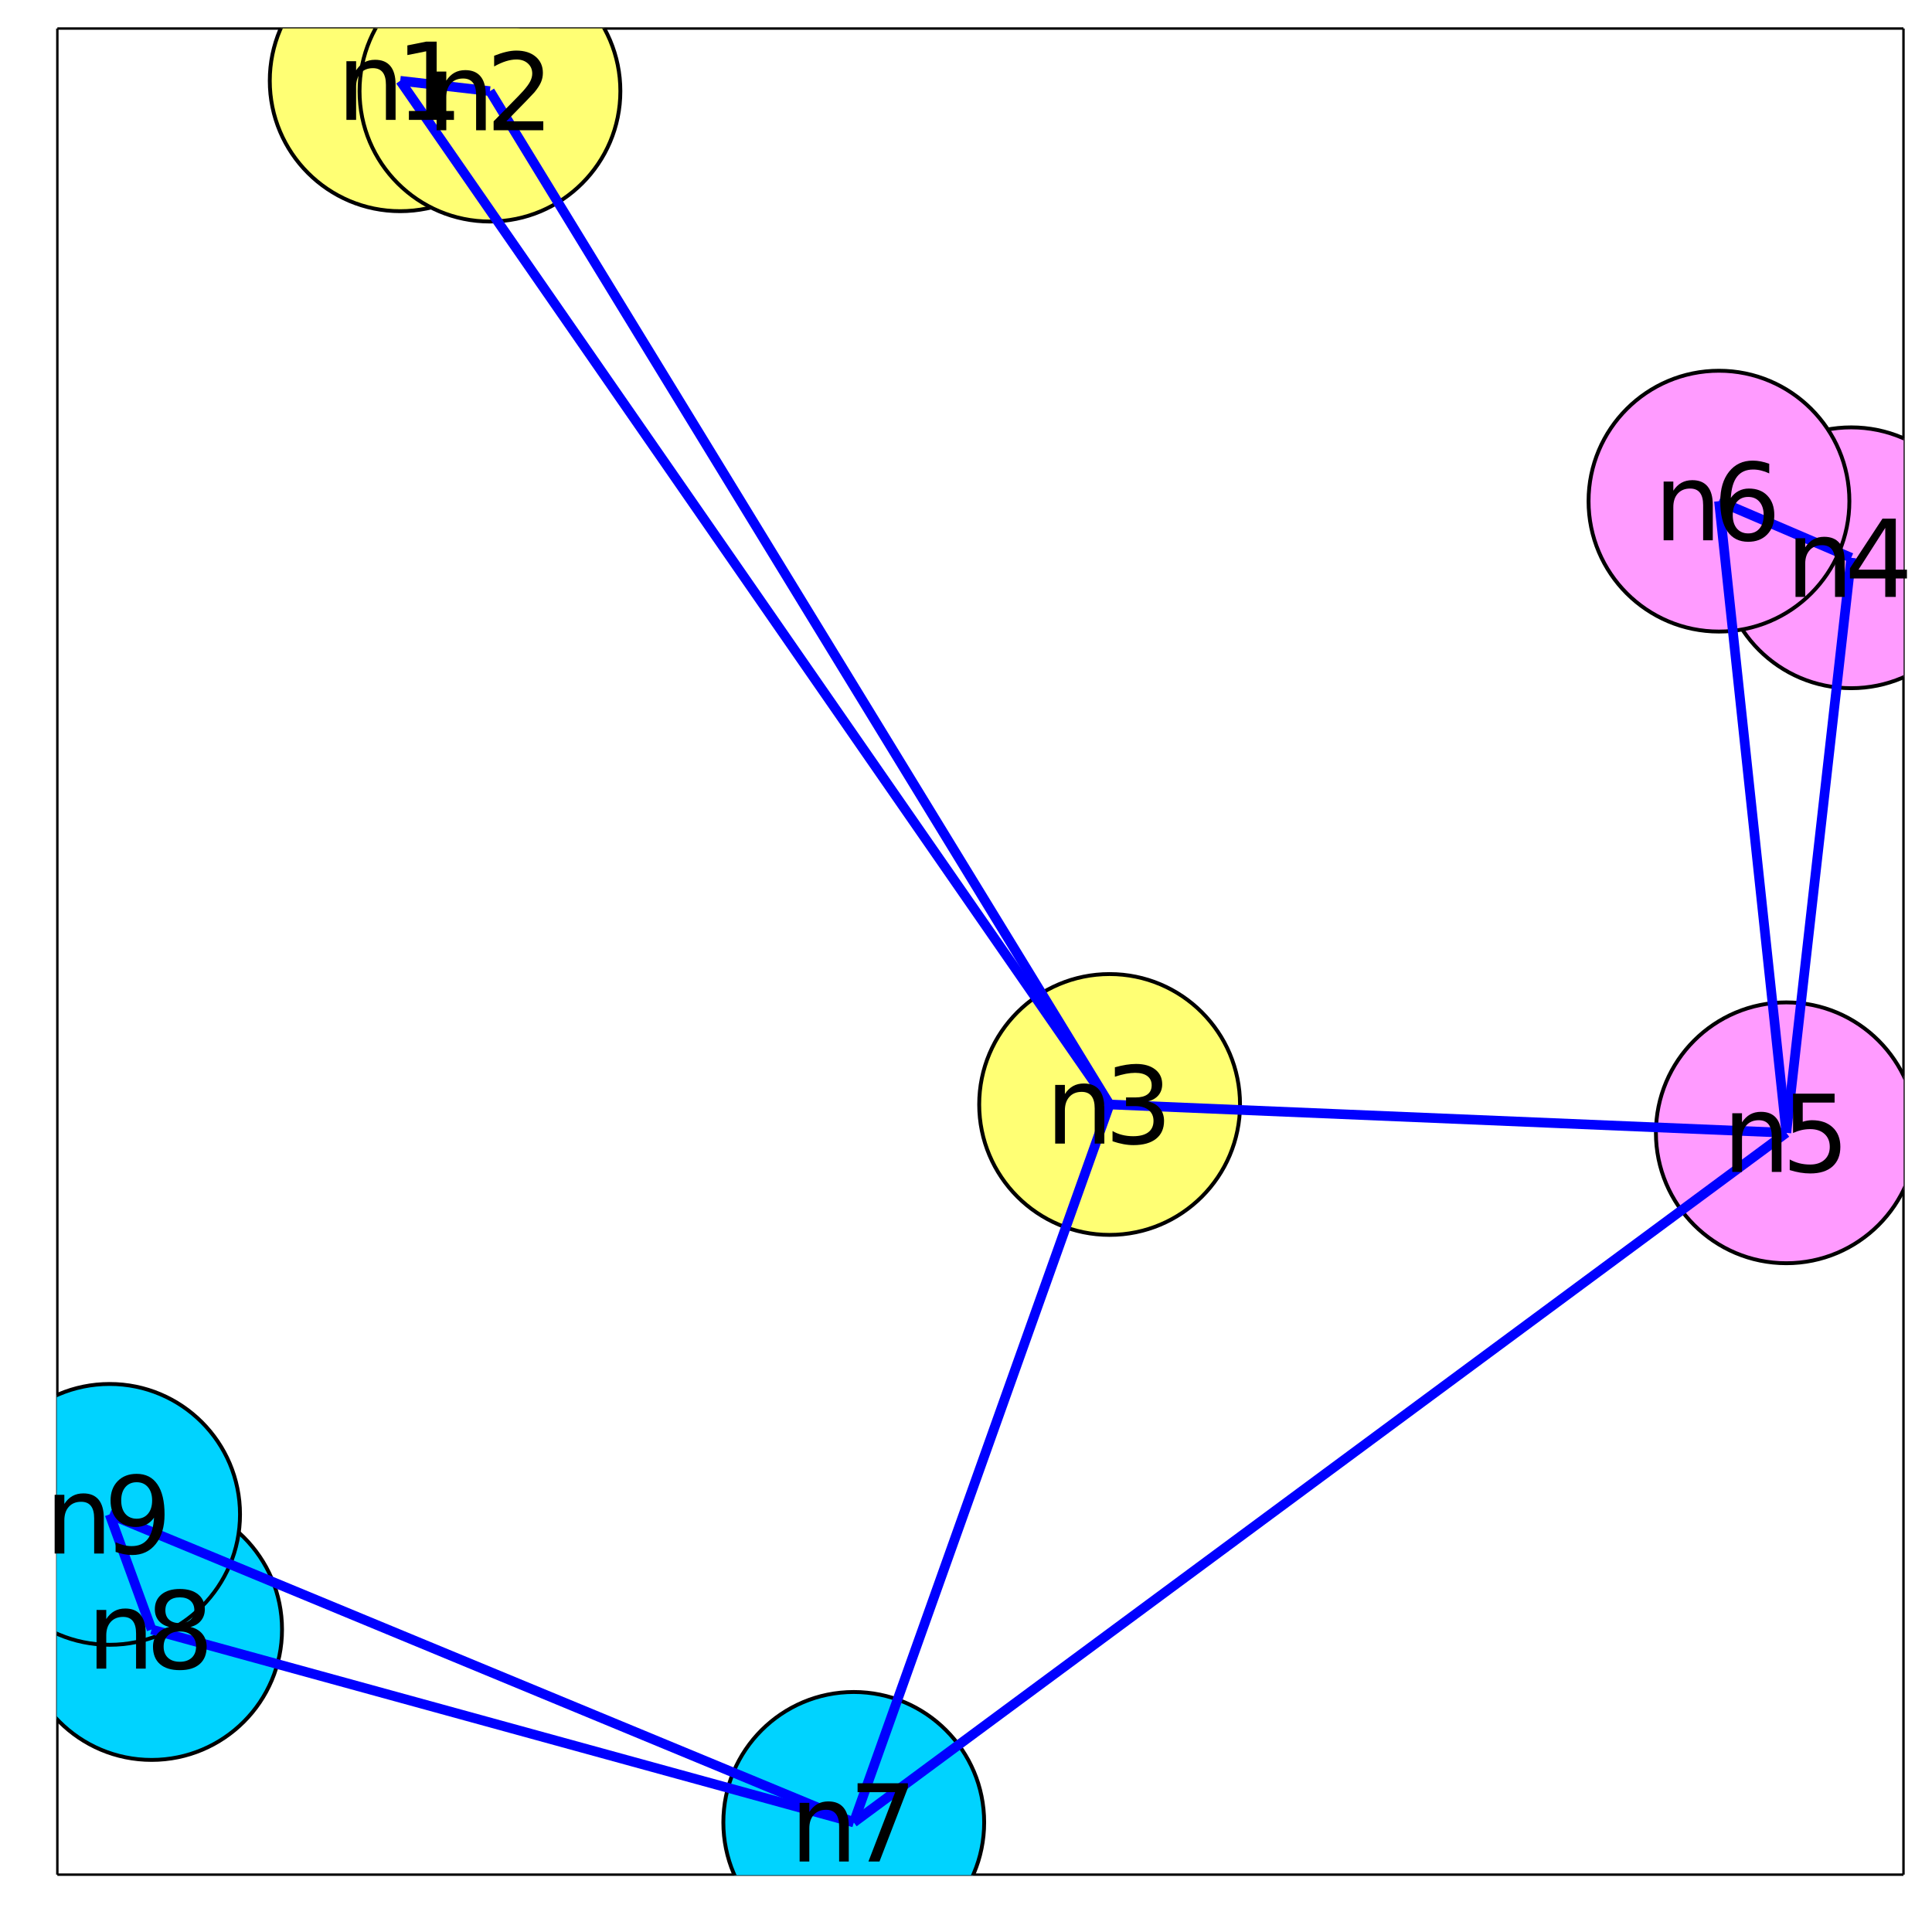
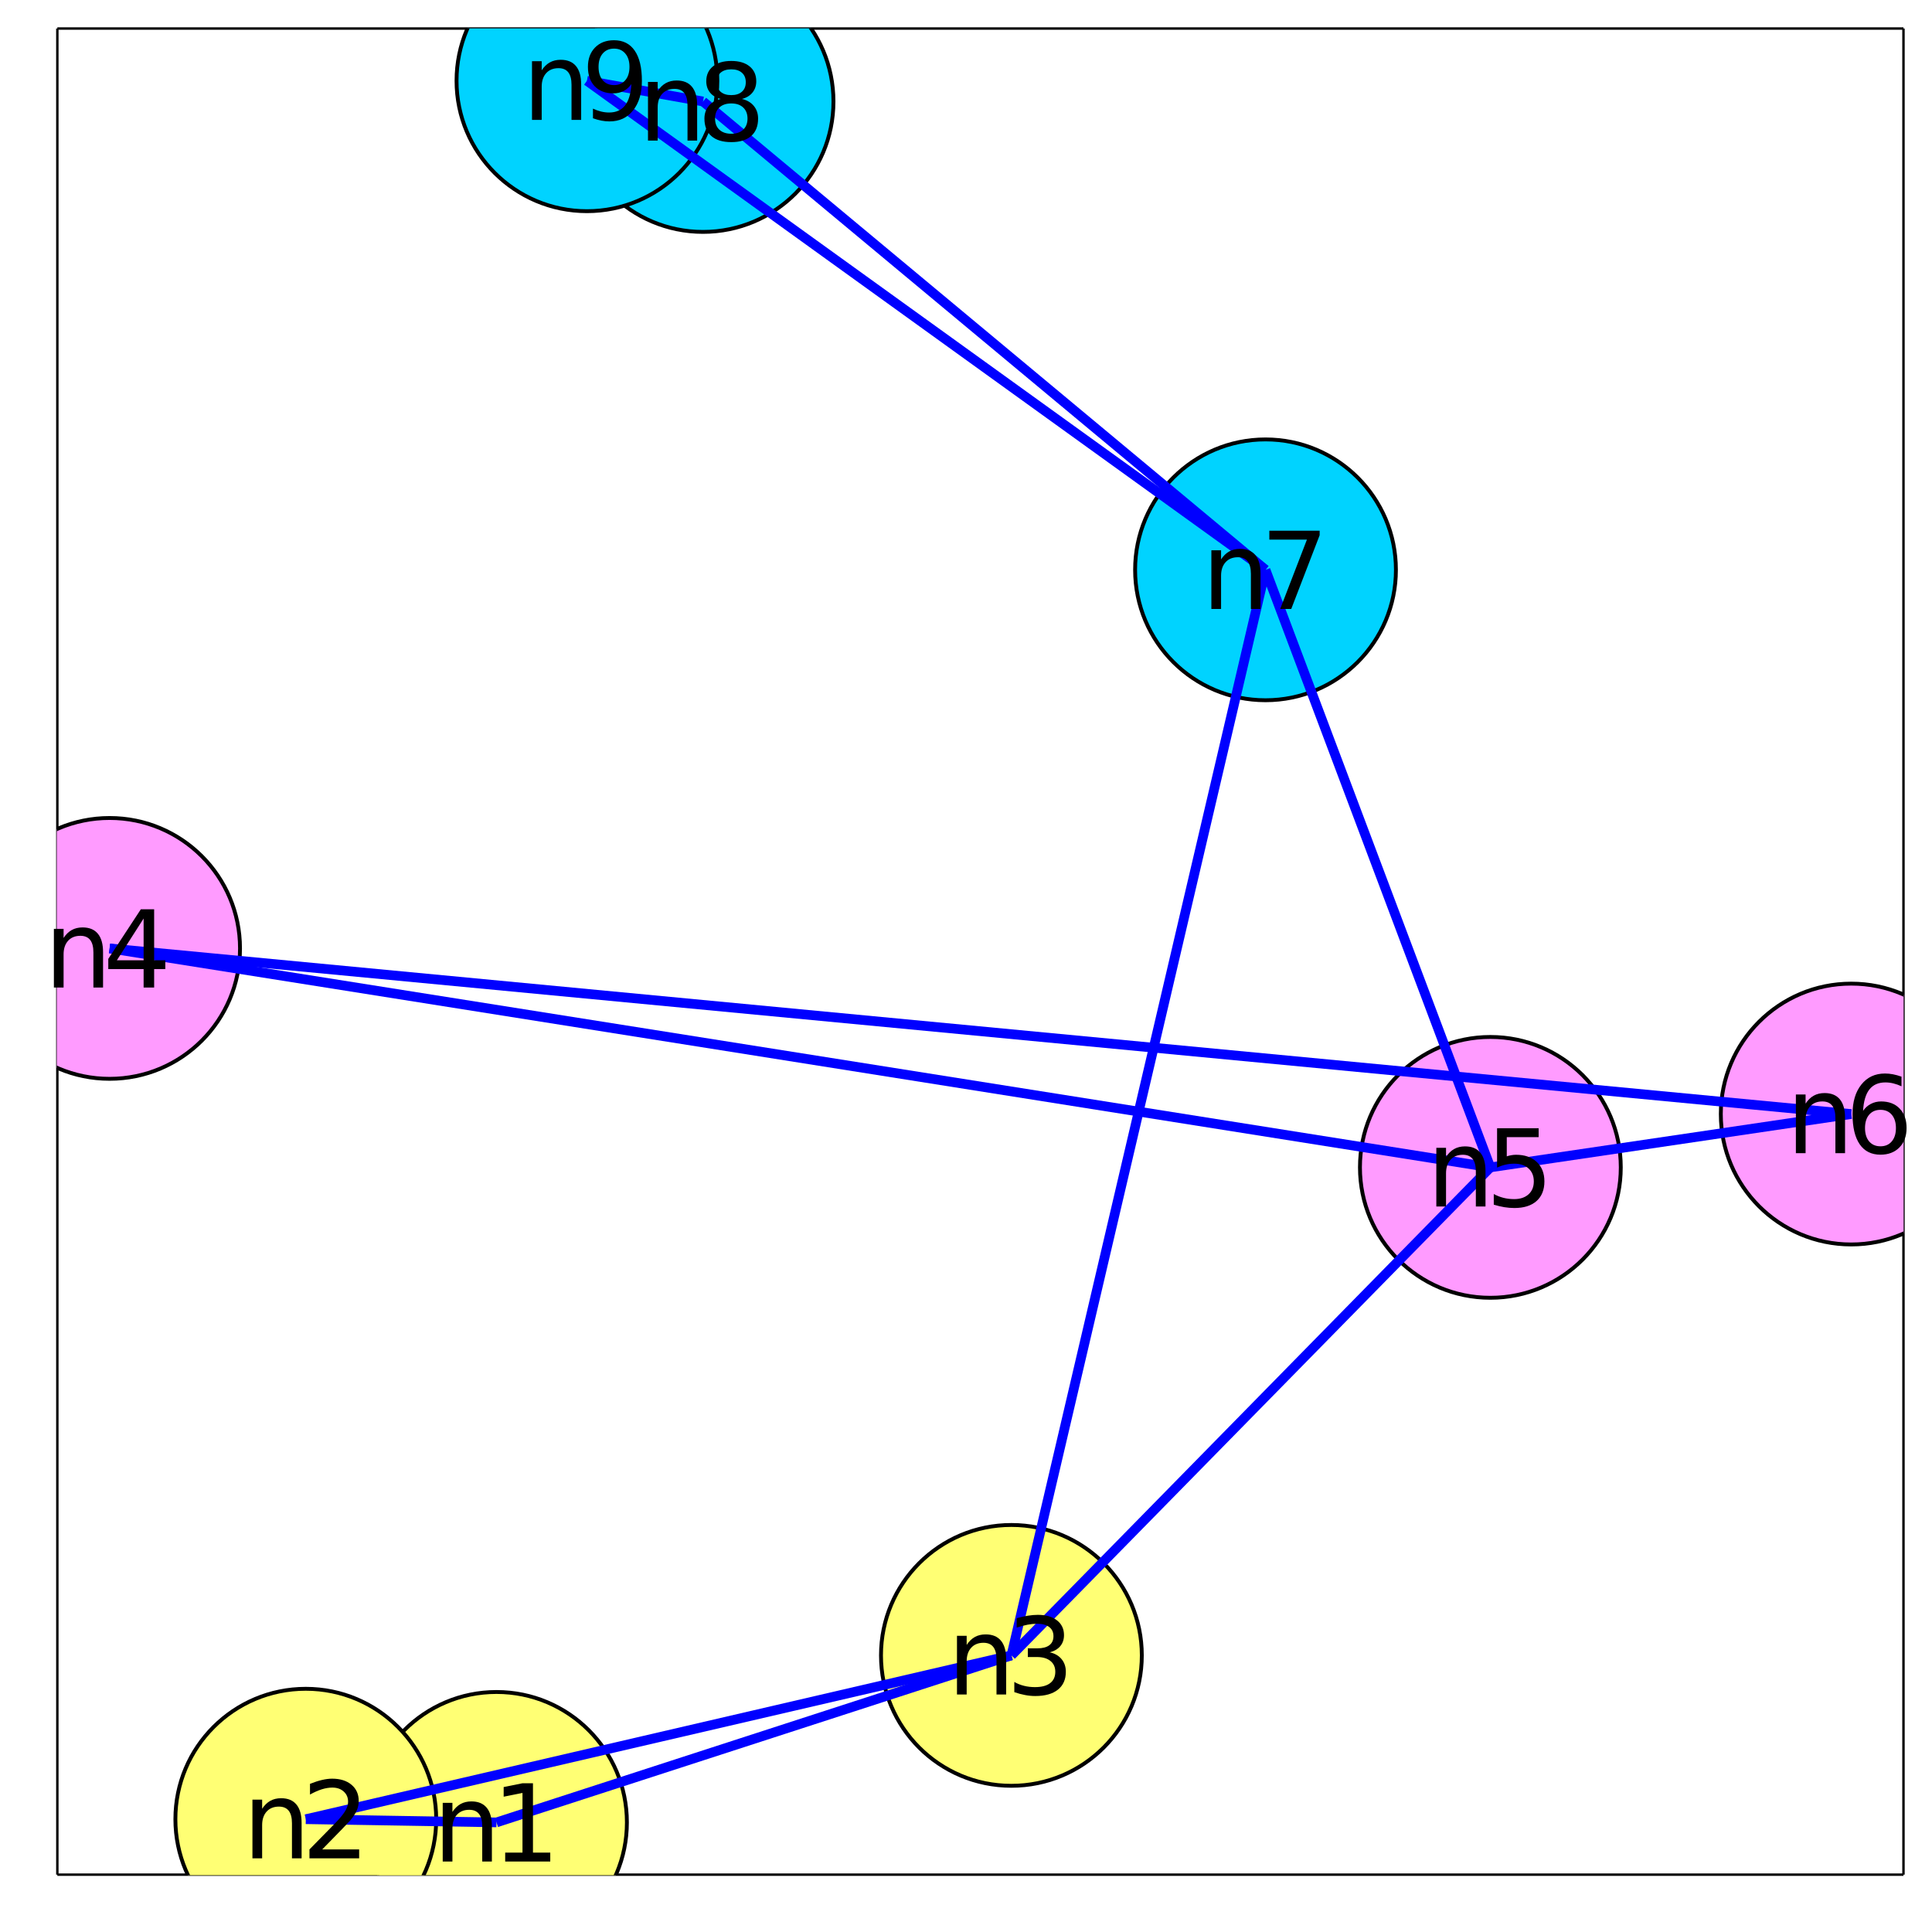
<svg xmlns="http://www.w3.org/2000/svg" width="800" height="800" viewBox="0 0 3200 3200">
  <defs>
-     <clipPath id="clip850">
+     <clipPath id="clip520">
      <rect x="0" y="0" width="3200" height="3200" />
    </clipPath>
  </defs>
-   <path clip-path="url(#clip850)" d=" M0 3200 L3200 3200 L3200 0 L0 0  Z   " fill="#ffffff" fill-rule="evenodd" fill-opacity="1" />
+   <path clip-path="url(#clip520)" d=" M0 3200 L3200 3200 L3200 0 L0 0  Z   " fill="#ffffff" fill-rule="evenodd" fill-opacity="1" />
  <defs>
-     <clipPath id="clip851">
+     <clipPath id="clip521">
      <rect x="640" y="320" width="2241" height="2241" />
    </clipPath>
  </defs>
-   <path clip-path="url(#clip850)" d=" M94.992 3105.01 L3152.76 3105.01 L3152.76 47.244 L94.992 47.244  Z   " fill="#ffffff" fill-rule="evenodd" fill-opacity="1" />
+   <path clip-path="url(#clip520)" d=" M94.992 3105.01 L3152.76 3105.01 L3152.76 47.244 L94.992 47.244  Z   " fill="#ffffff" fill-rule="evenodd" fill-opacity="1" />
  <defs>
-     <clipPath id="clip852">
+     <clipPath id="clip522">
      <rect x="94" y="47" width="3059" height="3059" />
    </clipPath>
  </defs>
-   <polyline clip-path="url(#clip850)" style="stroke:#000000; stroke-width:4; stroke-opacity:1; fill:none" points="   94.992,3105.01 3152.76,3105.01    " />
-   <polyline clip-path="url(#clip850)" style="stroke:#000000; stroke-width:4; stroke-opacity:1; fill:none" points="   94.992,3105.01 94.992,47.244    " />
-   <polyline clip-path="url(#clip850)" style="stroke:#000000; stroke-width:4; stroke-opacity:1; fill:none" points="   94.992,47.244 3152.76,47.244    " />
-   <polyline clip-path="url(#clip850)" style="stroke:#000000; stroke-width:4; stroke-opacity:1; fill:none" points="   3152.76,3105.01 3152.76,47.244    " />
-   <circle clip-path="url(#clip852)" cx="662.838" cy="133.785" r="216" fill="#ffff74" fill-rule="evenodd" fill-opacity="1" stroke="#000000" stroke-opacity="1" stroke-width="6.4" />
-   <circle clip-path="url(#clip852)" cx="811.51" cy="150.915" r="216" fill="#ffff74" fill-rule="evenodd" fill-opacity="1" stroke="#000000" stroke-opacity="1" stroke-width="6.4" />
-   <circle clip-path="url(#clip852)" cx="1837.87" cy="1829.37" r="216" fill="#ffff74" fill-rule="evenodd" fill-opacity="1" stroke="#000000" stroke-opacity="1" stroke-width="6.4" />
-   <circle clip-path="url(#clip852)" cx="3066.22" cy="923.868" r="216" fill="#ff9bff" fill-rule="evenodd" fill-opacity="1" stroke="#000000" stroke-opacity="1" stroke-width="6.4" />
-   <circle clip-path="url(#clip852)" cx="2958.72" cy="1876.29" r="216" fill="#ff9bff" fill-rule="evenodd" fill-opacity="1" stroke="#000000" stroke-opacity="1" stroke-width="6.4" />
-   <circle clip-path="url(#clip852)" cx="2847.15" cy="830.063" r="216" fill="#ff9bff" fill-rule="evenodd" fill-opacity="1" stroke="#000000" stroke-opacity="1" stroke-width="6.4" />
-   <circle clip-path="url(#clip852)" cx="1414.1" cy="3018.47" r="216" fill="#00d3ff" fill-rule="evenodd" fill-opacity="1" stroke="#000000" stroke-opacity="1" stroke-width="6.4" />
-   <circle clip-path="url(#clip852)" cx="251.114" cy="2698.98" r="216" fill="#00d3ff" fill-rule="evenodd" fill-opacity="1" stroke="#000000" stroke-opacity="1" stroke-width="6.4" />
-   <circle clip-path="url(#clip852)" cx="181.533" cy="2508.3" r="216" fill="#00d3ff" fill-rule="evenodd" fill-opacity="1" stroke="#000000" stroke-opacity="1" stroke-width="6.4" />
-   <polyline clip-path="url(#clip852)" style="stroke:#0000ff; stroke-width:16; stroke-opacity:1; fill:none" points="   662.838,133.785 811.51,150.915    " />
-   <polyline clip-path="url(#clip852)" style="stroke:#0000ff; stroke-width:16; stroke-opacity:1; fill:none" points="   662.838,133.785 1837.87,1829.37    " />
-   <polyline clip-path="url(#clip852)" style="stroke:#0000ff; stroke-width:16; stroke-opacity:1; fill:none" points="   811.51,150.915 1837.87,1829.37    " />
-   <polyline clip-path="url(#clip852)" style="stroke:#0000ff; stroke-width:16; stroke-opacity:1; fill:none" points="   1837.87,1829.37 2958.72,1876.29    " />
-   <polyline clip-path="url(#clip852)" style="stroke:#0000ff; stroke-width:16; stroke-opacity:1; fill:none" points="   1837.87,1829.37 1414.1,3018.47    " />
-   <polyline clip-path="url(#clip852)" style="stroke:#0000ff; stroke-width:16; stroke-opacity:1; fill:none" points="   3066.22,923.868 2958.72,1876.29    " />
-   <polyline clip-path="url(#clip852)" style="stroke:#0000ff; stroke-width:16; stroke-opacity:1; fill:none" points="   3066.22,923.868 2847.15,830.063    " />
-   <polyline clip-path="url(#clip852)" style="stroke:#0000ff; stroke-width:16; stroke-opacity:1; fill:none" points="   2958.72,1876.29 2847.15,830.063    " />
-   <polyline clip-path="url(#clip852)" style="stroke:#0000ff; stroke-width:16; stroke-opacity:1; fill:none" points="   2958.72,1876.29 1414.1,3018.47    " />
-   <polyline clip-path="url(#clip852)" style="stroke:#0000ff; stroke-width:16; stroke-opacity:1; fill:none" points="   1414.1,3018.47 251.114,2698.98    " />
-   <polyline clip-path="url(#clip852)" style="stroke:#0000ff; stroke-width:16; stroke-opacity:1; fill:none" points="   1414.1,3018.47 181.533,2508.3    " />
-   <polyline clip-path="url(#clip852)" style="stroke:#0000ff; stroke-width:16; stroke-opacity:1; fill:none" points="   251.114,2698.98 181.533,2508.3    " />
-   <path clip-path="url(#clip850)" d="M 0 0 M655.199 139.904 L655.199 198.585 L639.227 198.585 L639.227 140.425 Q639.227 126.623 633.845 119.766 Q628.463 112.908 617.699 112.908 Q604.765 112.908 597.3 121.154 Q589.835 129.401 589.835 143.637 L589.835 198.585 L573.776 198.585 L573.776 101.363 L589.835 101.363 L589.835 116.467 Q595.564 107.7 603.29 103.359 Q611.102 99.019 621.258 99.019 Q638.012 99.019 646.605 109.436 Q655.199 119.766 655.199 139.904 Z" fill="#000000" fill-rule="evenodd" fill-opacity="1" />
-   <path clip-path="url(#clip850)" d="M 0 0 M677.248 183.828 L705.893 183.828 L705.893 84.957 L674.73 91.207 L674.73 75.234 L705.72 68.985 L723.254 68.985 L723.254 183.828 L751.9 183.828 L751.9 198.585 L677.248 198.585 L677.248 183.828 Z" fill="#000000" fill-rule="evenodd" fill-opacity="1" />
-   <path clip-path="url(#clip850)" d="M 0 0 M804.565 157.035 L804.565 215.715 L788.593 215.715 L788.593 157.555 Q788.593 143.753 783.211 136.896 Q777.829 130.038 767.065 130.038 Q754.131 130.038 746.666 138.285 Q739.201 146.531 739.201 160.767 L739.201 215.715 L723.142 215.715 L723.142 118.493 L739.201 118.493 L739.201 133.597 Q744.93 124.83 752.656 120.49 Q760.468 116.149 770.624 116.149 Q787.378 116.149 795.971 126.566 Q804.565 136.896 804.565 157.035 Z" fill="#000000" fill-rule="evenodd" fill-opacity="1" />
-   <path clip-path="url(#clip850)" d="M 0 0 M838.68 200.958 L899.877 200.958 L899.877 215.715 L817.586 215.715 L817.586 200.958 Q827.569 190.628 844.756 173.267 Q862.03 155.819 866.457 150.785 Q874.877 141.323 878.176 134.813 Q881.561 128.215 881.561 121.879 Q881.561 111.549 874.27 105.038 Q867.065 98.528 855.433 98.528 Q847.186 98.528 837.985 101.393 Q828.871 104.257 818.454 110.073 L818.454 92.365 Q829.044 88.111 838.246 85.941 Q847.447 83.771 855.086 83.771 Q875.224 83.771 887.204 93.841 Q899.183 103.91 899.183 120.75 Q899.183 128.736 896.145 135.941 Q893.193 143.059 885.294 152.781 Q883.124 155.299 871.492 167.364 Q859.86 179.344 838.68 200.958 Z" fill="#000000" fill-rule="evenodd" fill-opacity="1" />
-   <path clip-path="url(#clip850)" d="M 0 0 M1829.14 1835.49 L1829.14 1894.17 L1813.17 1894.17 L1813.17 1836.01 Q1813.17 1822.21 1807.79 1815.35 Q1802.41 1808.49 1791.64 1808.49 Q1778.71 1808.49 1771.25 1816.74 Q1763.78 1824.98 1763.78 1839.22 L1763.78 1894.17 L1747.72 1894.17 L1747.72 1796.94 L1763.78 1796.94 L1763.78 1812.05 Q1769.51 1803.28 1777.23 1798.94 Q1785.05 1794.6 1795.2 1794.6 Q1811.96 1794.6 1820.55 1805.02 Q1829.14 1815.35 1829.14 1835.49 Z" fill="#000000" fill-rule="evenodd" fill-opacity="1" />
-   <path clip-path="url(#clip850)" d="M 0 0 M1901.28 1824.29 Q1913.87 1826.98 1920.9 1835.49 Q1928.02 1843.99 1928.02 1856.49 Q1928.02 1875.68 1914.82 1886.18 Q1901.63 1896.68 1877.32 1896.68 Q1869.16 1896.68 1860.48 1895.03 Q1851.89 1893.47 1842.69 1890.26 L1842.69 1873.33 Q1849.98 1877.59 1858.66 1879.76 Q1867.34 1881.93 1876.8 1881.93 Q1893.29 1881.93 1901.89 1875.42 Q1910.57 1868.91 1910.57 1856.49 Q1910.57 1845.03 1902.49 1838.61 Q1894.51 1832.1 1880.19 1832.1 L1865.08 1832.1 L1865.08 1817.69 L1880.88 1817.69 Q1893.81 1817.69 1900.67 1812.57 Q1907.53 1807.36 1907.53 1797.64 Q1907.53 1787.66 1900.41 1782.36 Q1893.38 1776.98 1880.19 1776.98 Q1872.98 1776.98 1864.73 1778.54 Q1856.49 1780.1 1846.59 1783.4 L1846.59 1767.78 Q1856.57 1765 1865.26 1763.61 Q1874.02 1762.22 1881.75 1762.22 Q1901.71 1762.22 1913.35 1771.34 Q1924.98 1780.37 1924.98 1795.82 Q1924.98 1806.58 1918.81 1814.05 Q1912.65 1821.42 1901.28 1824.29 Z" fill="#000000" fill-rule="evenodd" fill-opacity="1" />
-   <path clip-path="url(#clip850)" d="M 0 0 M3055.36 929.988 L3055.36 988.668 L3039.39 988.668 L3039.39 930.509 Q3039.39 916.707 3034.01 909.849 Q3028.63 902.991 3017.86 902.991 Q3004.93 902.991 2997.47 911.238 Q2990 919.484 2990 933.72 L2990 988.668 L2973.94 988.668 L2973.94 891.446 L2990 891.446 L2990 906.55 Q2995.73 897.783 3003.46 893.443 Q3011.27 889.103 3021.42 889.103 Q3038.18 889.103 3046.77 899.519 Q3055.36 909.849 3055.36 929.988 Z" fill="#000000" fill-rule="evenodd" fill-opacity="1" />
-   <path clip-path="url(#clip850)" d="M 0 0 M3122.55 874.346 L3078.28 943.529 L3122.55 943.529 L3122.55 874.346 M3117.95 859.068 L3140 859.068 L3140 943.529 L3158.49 943.529 L3158.49 958.113 L3140 958.113 L3140 988.668 L3122.55 988.668 L3122.55 958.113 L3064.05 958.113 L3064.05 941.186 L3117.95 859.068 Z" fill="#000000" fill-rule="evenodd" fill-opacity="1" />
-   <path clip-path="url(#clip850)" d="M 0 0 M2950.65 1882.41 L2950.65 1941.09 L2934.67 1941.09 L2934.67 1882.93 Q2934.67 1869.13 2929.29 1862.27 Q2923.91 1855.42 2913.15 1855.42 Q2900.21 1855.42 2892.75 1863.66 Q2885.28 1871.91 2885.28 1886.15 L2885.28 1941.09 L2869.22 1941.09 L2869.22 1843.87 L2885.28 1843.87 L2885.28 1858.98 Q2891.01 1850.21 2898.74 1845.87 Q2906.55 1841.53 2916.7 1841.53 Q2933.46 1841.53 2942.05 1851.94 Q2950.65 1862.27 2950.65 1882.41 Z" fill="#000000" fill-rule="evenodd" fill-opacity="1" />
-   <path clip-path="url(#clip850)" d="M 0 0 M2969.83 1811.49 L3038.67 1811.49 L3038.67 1826.25 L2985.89 1826.25 L2985.89 1858.02 Q2989.71 1856.72 2993.53 1856.11 Q2997.35 1855.42 3001.17 1855.42 Q3022.87 1855.42 3035.54 1867.31 Q3048.21 1879.2 3048.21 1899.51 Q3048.21 1920.43 3035.19 1932.07 Q3022.17 1943.61 2998.48 1943.61 Q2990.32 1943.61 2981.81 1942.22 Q2973.39 1940.83 2964.36 1938.05 L2964.36 1920.43 Q2972.17 1924.69 2980.51 1926.77 Q2988.84 1928.85 2998.13 1928.85 Q3013.15 1928.85 3021.91 1920.95 Q3030.68 1913.05 3030.68 1899.51 Q3030.68 1885.97 3021.91 1878.07 Q3013.15 1870.17 2998.13 1870.17 Q2991.1 1870.17 2984.07 1871.74 Q2977.12 1873.3 2969.83 1876.6 L2969.83 1811.49 Z" fill="#000000" fill-rule="evenodd" fill-opacity="1" />
-   <path clip-path="url(#clip850)" d="M 0 0 M2836.91 836.183 L2836.91 894.863 L2820.94 894.863 L2820.94 836.703 Q2820.94 822.901 2815.56 816.044 Q2810.17 809.186 2799.41 809.186 Q2786.48 809.186 2779.01 817.433 Q2771.55 825.679 2771.55 839.915 L2771.55 894.863 L2755.49 894.863 L2755.49 797.641 L2771.55 797.641 L2771.55 812.745 Q2777.27 803.978 2785 799.638 Q2792.81 795.297 2802.97 795.297 Q2819.72 795.297 2828.32 805.714 Q2836.91 816.044 2836.91 836.183 Z" fill="#000000" fill-rule="evenodd" fill-opacity="1" />
-   <path clip-path="url(#clip850)" d="M 0 0 M2895.59 823.075 Q2883.78 823.075 2876.84 831.148 Q2869.98 839.221 2869.98 853.283 Q2869.98 867.259 2876.84 875.418 Q2883.78 883.491 2895.59 883.491 Q2907.4 883.491 2914.25 875.418 Q2921.2 867.259 2921.2 853.283 Q2921.2 839.221 2914.25 831.148 Q2907.4 823.075 2895.59 823.075 M2930.4 768.127 L2930.4 784.1 Q2923.8 780.975 2917.03 779.325 Q2910.35 777.676 2903.75 777.676 Q2886.39 777.676 2877.19 789.395 Q2868.07 801.113 2866.77 824.811 Q2871.89 817.259 2879.62 813.266 Q2887.34 809.186 2896.63 809.186 Q2916.16 809.186 2927.45 821.078 Q2938.82 832.884 2938.82 853.283 Q2938.82 873.248 2927.01 885.314 Q2915.21 897.38 2895.59 897.38 Q2873.11 897.38 2861.21 880.193 Q2849.32 862.919 2849.32 830.193 Q2849.32 799.464 2863.91 781.235 Q2878.49 762.919 2903.05 762.919 Q2909.65 762.919 2916.34 764.221 Q2923.11 765.523 2930.4 768.127 Z" fill="#000000" fill-rule="evenodd" fill-opacity="1" />
-   <path clip-path="url(#clip850)" d="M 0 0 M1405.85 3024.59 L1405.85 3083.27 L1389.88 3083.27 L1389.88 3025.11 Q1389.88 3011.31 1384.5 3004.45 Q1379.11 2997.59 1368.35 2997.59 Q1355.42 2997.59 1347.95 3005.84 Q1340.49 3014.08 1340.49 3028.32 L1340.49 3083.27 L1324.43 3083.27 L1324.43 2986.05 L1340.49 2986.05 L1340.49 3001.15 Q1346.21 2992.38 1353.94 2988.04 Q1361.75 2983.7 1371.91 2983.7 Q1388.66 2983.7 1397.26 2994.12 Q1405.85 3004.45 1405.85 3024.59 Z" fill="#000000" fill-rule="evenodd" fill-opacity="1" />
-   <path clip-path="url(#clip850)" d="M 0 0 M1420.43 2953.67 L1503.77 2953.67 L1503.77 2961.13 L1456.72 3083.27 L1438.4 3083.27 L1482.67 2968.42 L1420.43 2968.42 L1420.43 2953.67 Z" fill="#000000" fill-rule="evenodd" fill-opacity="1" />
-   <path clip-path="url(#clip850)" d="M 0 0 M241.348 2705.1 L241.348 2763.78 L225.376 2763.78 L225.376 2705.62 Q225.376 2691.82 219.994 2684.96 Q214.612 2678.1 203.849 2678.1 Q190.915 2678.1 183.449 2686.35 Q175.984 2694.6 175.984 2708.83 L175.984 2763.78 L159.925 2763.78 L159.925 2666.56 L175.984 2666.56 L175.984 2681.66 Q181.713 2672.89 189.439 2668.55 Q197.251 2664.21 207.408 2664.21 Q224.161 2664.21 232.755 2674.63 Q241.348 2684.96 241.348 2705.1 Z" fill="#000000" fill-rule="evenodd" fill-opacity="1" />
-   <path clip-path="url(#clip850)" d="M 0 0 M297.858 2702.23 Q285.359 2702.23 278.154 2708.92 Q271.036 2715.6 271.036 2727.32 Q271.036 2739.04 278.154 2745.72 Q285.359 2752.41 297.858 2752.41 Q310.358 2752.41 317.563 2745.72 Q324.768 2738.95 324.768 2727.32 Q324.768 2715.6 317.563 2708.92 Q310.445 2702.23 297.858 2702.23 M280.324 2694.77 Q269.039 2691.99 262.702 2684.27 Q256.452 2676.54 256.452 2665.43 Q256.452 2649.89 267.477 2640.86 Q278.588 2631.84 297.858 2631.84 Q317.216 2631.84 328.24 2640.86 Q339.264 2649.89 339.264 2665.43 Q339.264 2676.54 332.928 2684.27 Q326.678 2691.99 315.48 2694.77 Q328.153 2697.72 335.185 2706.31 Q342.303 2714.91 342.303 2727.32 Q342.303 2746.16 330.758 2756.23 Q319.299 2766.3 297.858 2766.3 Q276.418 2766.3 264.873 2756.23 Q253.414 2746.16 253.414 2727.32 Q253.414 2714.91 260.532 2706.31 Q267.65 2697.72 280.324 2694.77 M273.9 2667.08 Q273.9 2677.15 280.15 2682.79 Q286.487 2688.43 297.858 2688.43 Q309.143 2688.43 315.48 2682.79 Q321.903 2677.15 321.903 2667.08 Q321.903 2657.01 315.48 2651.37 Q309.143 2645.72 297.858 2645.72 Q286.487 2645.72 280.15 2651.37 Q273.9 2657.01 273.9 2667.08 Z" fill="#000000" fill-rule="evenodd" fill-opacity="1" />
-   <path clip-path="url(#clip850)" d="M 0 0 M171.941 2514.42 L171.941 2573.1 L155.969 2573.1 L155.969 2514.94 Q155.969 2501.14 150.587 2494.28 Q145.205 2487.42 134.441 2487.42 Q121.507 2487.42 114.042 2495.67 Q106.576 2503.91 106.576 2518.15 L106.576 2573.1 L90.517 2573.1 L90.517 2475.88 L106.576 2475.88 L106.576 2490.98 Q112.306 2482.21 120.031 2477.87 Q127.844 2473.53 138 2473.53 Q154.753 2473.53 163.347 2483.95 Q171.941 2494.28 171.941 2514.42 Z" fill="#000000" fill-rule="evenodd" fill-opacity="1" />
-   <path clip-path="url(#clip850)" d="M 0 0 M191.472 2570.41 L191.472 2554.43 Q198.069 2557.56 204.84 2559.21 Q211.611 2560.86 218.121 2560.86 Q235.482 2560.86 244.597 2549.23 Q253.798 2537.51 255.1 2513.72 Q250.065 2521.19 242.34 2525.18 Q234.614 2529.17 225.239 2529.17 Q205.795 2529.17 194.423 2517.46 Q183.139 2505.65 183.139 2485.25 Q183.139 2465.29 194.944 2453.22 Q206.749 2441.15 226.367 2441.15 Q248.85 2441.15 260.655 2458.43 Q272.548 2475.62 272.548 2508.43 Q272.548 2539.07 257.964 2557.39 Q243.468 2575.61 218.902 2575.61 Q212.305 2575.61 205.534 2574.31 Q198.763 2573.01 191.472 2570.41 M226.367 2515.46 Q238.173 2515.46 245.031 2507.39 Q251.975 2499.31 251.975 2485.25 Q251.975 2471.28 245.031 2463.2 Q238.173 2455.04 226.367 2455.04 Q214.562 2455.04 207.618 2463.2 Q200.76 2471.28 200.76 2485.25 Q200.76 2499.31 207.618 2507.39 Q214.562 2515.46 226.367 2515.46 Z" fill="#000000" fill-rule="evenodd" fill-opacity="1" />
+   <polyline clip-path="url(#clip520)" style="stroke:#000000; stroke-width:4; stroke-opacity:1; fill:none" points="   94.992,3105.01 3152.76,3105.01    " />
+   <polyline clip-path="url(#clip520)" style="stroke:#000000; stroke-width:4; stroke-opacity:1; fill:none" points="   94.992,3105.01 94.992,47.244    " />
+   <polyline clip-path="url(#clip520)" style="stroke:#000000; stroke-width:4; stroke-opacity:1; fill:none" points="   94.992,47.244 3152.76,47.244    " />
+   <polyline clip-path="url(#clip520)" style="stroke:#000000; stroke-width:4; stroke-opacity:1; fill:none" points="   3152.76,3105.01 3152.76,47.244    " />
+   <circle clip-path="url(#clip522)" cx="822.345" cy="3018.47" r="216" fill="#ffff74" fill-rule="evenodd" fill-opacity="1" stroke="#000000" stroke-opacity="1" stroke-width="6.4" />
+   <circle clip-path="url(#clip522)" cx="506.494" cy="3013.18" r="216" fill="#ffff74" fill-rule="evenodd" fill-opacity="1" stroke="#000000" stroke-opacity="1" stroke-width="6.4" />
+   <circle clip-path="url(#clip522)" cx="1675.21" cy="2741.84" r="216" fill="#ffff74" fill-rule="evenodd" fill-opacity="1" stroke="#000000" stroke-opacity="1" stroke-width="6.4" />
+   <circle clip-path="url(#clip522)" cx="181.533" cy="1570.86" r="216" fill="#ff9bff" fill-rule="evenodd" fill-opacity="1" stroke="#000000" stroke-opacity="1" stroke-width="6.4" />
+   <circle clip-path="url(#clip522)" cx="2468.52" cy="1933.54" r="216" fill="#ff9bff" fill-rule="evenodd" fill-opacity="1" stroke="#000000" stroke-opacity="1" stroke-width="6.4" />
+   <circle clip-path="url(#clip522)" cx="3066.22" cy="1845.21" r="216" fill="#ff9bff" fill-rule="evenodd" fill-opacity="1" stroke="#000000" stroke-opacity="1" stroke-width="6.4" />
+   <circle clip-path="url(#clip522)" cx="2096.09" cy="943.826" r="216" fill="#00d3ff" fill-rule="evenodd" fill-opacity="1" stroke="#000000" stroke-opacity="1" stroke-width="6.4" />
+   <circle clip-path="url(#clip522)" cx="1164.46" cy="168.088" r="216" fill="#00d3ff" fill-rule="evenodd" fill-opacity="1" stroke="#000000" stroke-opacity="1" stroke-width="6.4" />
+   <circle clip-path="url(#clip522)" cx="972.179" cy="133.785" r="216" fill="#00d3ff" fill-rule="evenodd" fill-opacity="1" stroke="#000000" stroke-opacity="1" stroke-width="6.4" />
+   <polyline clip-path="url(#clip522)" style="stroke:#0000ff; stroke-width:16; stroke-opacity:1; fill:none" points="   822.345,3018.47 506.494,3013.18    " />
+   <polyline clip-path="url(#clip522)" style="stroke:#0000ff; stroke-width:16; stroke-opacity:1; fill:none" points="   822.345,3018.47 1675.21,2741.84    " />
+   <polyline clip-path="url(#clip522)" style="stroke:#0000ff; stroke-width:16; stroke-opacity:1; fill:none" points="   506.494,3013.18 1675.21,2741.84    " />
+   <polyline clip-path="url(#clip522)" style="stroke:#0000ff; stroke-width:16; stroke-opacity:1; fill:none" points="   1675.21,2741.84 2468.52,1933.54    " />
+   <polyline clip-path="url(#clip522)" style="stroke:#0000ff; stroke-width:16; stroke-opacity:1; fill:none" points="   1675.21,2741.84 2096.09,943.826    " />
+   <polyline clip-path="url(#clip522)" style="stroke:#0000ff; stroke-width:16; stroke-opacity:1; fill:none" points="   181.533,1570.86 2468.52,1933.54    " />
+   <polyline clip-path="url(#clip522)" style="stroke:#0000ff; stroke-width:16; stroke-opacity:1; fill:none" points="   181.533,1570.86 3066.22,1845.21    " />
+   <polyline clip-path="url(#clip522)" style="stroke:#0000ff; stroke-width:16; stroke-opacity:1; fill:none" points="   2468.52,1933.54 3066.22,1845.21    " />
+   <polyline clip-path="url(#clip522)" style="stroke:#0000ff; stroke-width:16; stroke-opacity:1; fill:none" points="   2468.52,1933.54 2096.09,943.826    " />
+   <polyline clip-path="url(#clip522)" style="stroke:#0000ff; stroke-width:16; stroke-opacity:1; fill:none" points="   2096.09,943.826 1164.46,168.088    " />
+   <polyline clip-path="url(#clip522)" style="stroke:#0000ff; stroke-width:16; stroke-opacity:1; fill:none" points="   2096.09,943.826 972.179,133.785    " />
+   <polyline clip-path="url(#clip522)" style="stroke:#0000ff; stroke-width:16; stroke-opacity:1; fill:none" points="   1164.46,168.088 972.179,133.785    " />
+   <path clip-path="url(#clip520)" d="M 0 0 M814.706 3024.59 L814.706 3083.27 L798.734 3083.27 L798.734 3025.11 Q798.734 3011.31 793.352 3004.45 Q787.97 2997.59 777.206 2997.59 Q764.272 2997.59 756.807 3005.84 Q749.342 3014.08 749.342 3028.32 L749.342 3083.27 L733.283 3083.27 L733.283 2986.05 L749.342 2986.05 L749.342 3001.15 Q755.071 2992.38 762.797 2988.04 Q770.609 2983.7 780.765 2983.7 Q797.519 2983.7 806.112 2994.12 Q814.706 3004.45 814.706 3024.59 Z" fill="#000000" fill-rule="evenodd" fill-opacity="1" />
+   <path clip-path="url(#clip520)" d="M 0 0 M836.755 3068.51 L865.4 3068.51 L865.4 2969.64 L834.237 2975.89 L834.237 2959.92 L865.227 2953.67 L882.761 2953.67 L882.761 3068.51 L911.407 3068.51 L911.407 3083.27 L836.755 3083.27 L836.755 3068.51 Z" fill="#000000" fill-rule="evenodd" fill-opacity="1" />
+   <path clip-path="url(#clip520)" d="M 0 0 M499.55 3019.3 L499.55 3077.98 L483.578 3077.98 L483.578 3019.82 Q483.578 3006.02 478.196 2999.16 Q472.814 2992.31 462.05 2992.31 Q449.116 2992.31 441.651 3000.55 Q434.186 3008.8 434.186 3023.04 L434.186 3077.98 L418.127 3077.98 L418.127 2980.76 L434.186 2980.76 L434.186 2995.87 Q439.915 2987.1 447.64 2982.76 Q455.453 2978.42 465.609 2978.42 Q482.362 2978.42 490.956 2988.83 Q499.55 2999.16 499.55 3019.3 Z" fill="#000000" fill-rule="evenodd" fill-opacity="1" />
+   <path clip-path="url(#clip520)" d="M 0 0 M533.664 3063.23 L594.862 3063.23 L594.862 3077.98 L512.571 3077.98 L512.571 3063.23 Q522.553 3052.9 539.741 3035.54 Q557.015 3018.09 561.442 3013.05 Q569.862 3003.59 573.16 2997.08 Q576.546 2990.48 576.546 2984.15 Q576.546 2973.82 569.254 2967.31 Q562.049 2960.8 550.418 2960.8 Q542.171 2960.8 532.97 2963.66 Q523.855 2966.53 513.439 2972.34 L513.439 2954.63 Q524.029 2950.38 533.23 2948.21 Q542.431 2946.04 550.07 2946.04 Q570.209 2946.04 582.188 2956.11 Q594.167 2966.18 594.167 2983.02 Q594.167 2991 591.129 2998.21 Q588.178 3005.33 580.279 3015.05 Q578.108 3017.57 566.476 3029.63 Q554.845 3041.61 533.664 3063.23 Z" fill="#000000" fill-rule="evenodd" fill-opacity="1" />
+   <path clip-path="url(#clip520)" d="M 0 0 M1666.49 2747.96 L1666.49 2806.64 L1650.52 2806.64 L1650.52 2748.48 Q1650.52 2734.68 1645.13 2727.82 Q1639.75 2720.96 1628.99 2720.96 Q1616.05 2720.96 1608.59 2729.21 Q1601.12 2737.45 1601.12 2751.69 L1601.12 2806.64 L1585.06 2806.64 L1585.06 2709.42 L1601.12 2709.42 L1601.12 2724.52 Q1606.85 2715.75 1614.58 2711.41 Q1622.39 2707.07 1632.55 2707.07 Q1649.3 2707.07 1657.89 2717.49 Q1666.49 2727.82 1666.49 2747.96 Z" fill="#000000" fill-rule="evenodd" fill-opacity="1" />
+   <path clip-path="url(#clip520)" d="M 0 0 M1738.62 2736.76 Q1751.21 2739.45 1758.24 2747.96 Q1765.36 2756.46 1765.36 2768.96 Q1765.36 2788.15 1752.16 2798.65 Q1738.97 2809.15 1714.66 2809.15 Q1706.5 2809.15 1697.82 2807.51 Q1689.23 2805.94 1680.03 2802.73 L1680.03 2785.8 Q1687.32 2790.06 1696 2792.23 Q1704.68 2794.4 1714.14 2794.4 Q1730.64 2794.4 1739.23 2787.89 Q1747.91 2781.38 1747.91 2768.96 Q1747.91 2757.51 1739.84 2751.08 Q1731.85 2744.57 1717.53 2744.57 L1702.42 2744.57 L1702.42 2730.16 L1718.22 2730.16 Q1731.16 2730.16 1738.01 2725.04 Q1744.87 2719.83 1744.87 2710.11 Q1744.87 2700.13 1737.75 2694.83 Q1730.72 2689.45 1717.53 2689.45 Q1710.32 2689.45 1702.08 2691.01 Q1693.83 2692.58 1683.94 2695.87 L1683.94 2680.25 Q1693.92 2677.47 1702.6 2676.08 Q1711.37 2674.69 1719.09 2674.69 Q1739.06 2674.69 1750.69 2683.81 Q1762.32 2692.84 1762.32 2708.29 Q1762.32 2719.05 1756.16 2726.52 Q1749.99 2733.89 1738.62 2736.76 Z" fill="#000000" fill-rule="evenodd" fill-opacity="1" />
+   <path clip-path="url(#clip520)" d="M 0 0 M170.682 1576.98 L170.682 1635.66 L154.71 1635.66 L154.71 1577.5 Q154.71 1563.7 149.328 1556.84 Q143.946 1549.99 133.182 1549.99 Q120.248 1549.99 112.783 1558.23 Q105.318 1566.48 105.318 1580.72 L105.318 1635.66 L89.259 1635.66 L89.259 1538.44 L105.318 1538.44 L105.318 1553.55 Q111.047 1544.78 118.773 1540.44 Q126.585 1536.1 136.741 1536.1 Q153.495 1536.1 162.088 1546.51 Q170.682 1556.84 170.682 1576.98 Z" fill="#000000" fill-rule="evenodd" fill-opacity="1" />
+   <path clip-path="url(#clip520)" d="M 0 0 M237.869 1521.34 L193.599 1590.52 L237.869 1590.52 L237.869 1521.34 M233.268 1506.06 L255.317 1506.06 L255.317 1590.52 L273.806 1590.52 L273.806 1605.11 L255.317 1605.11 L255.317 1635.66 L237.869 1635.66 L237.869 1605.11 L179.362 1605.11 L179.362 1588.18 L233.268 1506.06 Z" fill="#000000" fill-rule="evenodd" fill-opacity="1" />
+   <path clip-path="url(#clip520)" d="M 0 0 M2460.45 1939.66 L2460.45 1998.34 L2444.47 1998.34 L2444.47 1940.18 Q2444.47 1926.38 2439.09 1919.52 Q2433.71 1912.66 2422.95 1912.66 Q2410.01 1912.66 2402.55 1920.91 Q2395.08 1929.15 2395.08 1943.39 L2395.08 1998.34 L2379.02 1998.34 L2379.02 1901.12 L2395.08 1901.12 L2395.08 1916.22 Q2400.81 1907.45 2408.54 1903.11 Q2416.35 1898.77 2426.51 1898.77 Q2443.26 1898.77 2451.85 1909.19 Q2460.45 1919.52 2460.45 1939.66 Z" fill="#000000" fill-rule="evenodd" fill-opacity="1" />
+   <path clip-path="url(#clip520)" d="M 0 0 M2479.63 1868.74 L2548.47 1868.74 L2548.47 1883.49 L2495.69 1883.49 L2495.69 1915.27 Q2499.51 1913.96 2503.33 1913.36 Q2507.15 1912.66 2510.97 1912.66 Q2532.67 1912.66 2545.34 1924.55 Q2558.02 1936.45 2558.02 1956.76 Q2558.02 1977.68 2544.99 1989.31 Q2531.97 2000.86 2508.28 2000.86 Q2500.12 2000.86 2491.61 1999.47 Q2483.19 1998.08 2474.16 1995.3 L2474.16 1977.68 Q2481.97 1981.93 2490.31 1984.01 Q2498.64 1986.1 2507.93 1986.1 Q2522.95 1986.1 2531.71 1978.2 Q2540.48 1970.3 2540.48 1956.76 Q2540.48 1943.22 2531.71 1935.32 Q2522.95 1927.42 2507.93 1927.42 Q2500.9 1927.42 2493.87 1928.98 Q2486.92 1930.54 2479.63 1933.84 L2479.63 1868.74 Z" fill="#000000" fill-rule="evenodd" fill-opacity="1" />
+   <path clip-path="url(#clip520)" d="M 0 0 M3055.97 1851.33 L3055.97 1910.01 L3040 1910.01 L3040 1851.85 Q3040 1838.05 3034.62 1831.19 Q3029.24 1824.34 3018.47 1824.34 Q3005.54 1824.34 2998.07 1832.58 Q2990.61 1840.83 2990.61 1855.07 L2990.61 1910.01 L2974.55 1910.01 L2974.55 1812.79 L2990.61 1812.79 L2990.61 1827.9 Q2996.34 1819.13 3004.06 1814.79 Q3011.88 1810.45 3022.03 1810.45 Q3038.79 1810.45 3047.38 1820.86 Q3055.97 1831.19 3055.97 1851.33 Z" fill="#000000" fill-rule="evenodd" fill-opacity="1" />
+   <path clip-path="url(#clip520)" d="M 0 0 M3114.65 1838.23 Q3102.85 1838.23 3095.9 1846.3 Q3089.05 1854.37 3089.05 1868.43 Q3089.05 1882.41 3095.9 1890.57 Q3102.85 1898.64 3114.65 1898.64 Q3126.46 1898.64 3133.32 1890.57 Q3140.26 1882.41 3140.26 1868.43 Q3140.26 1854.37 3133.32 1846.3 Q3126.46 1838.23 3114.65 1838.23 M3149.46 1783.28 L3149.46 1799.25 Q3142.86 1796.13 3136.09 1794.48 Q3129.41 1792.83 3122.81 1792.83 Q3105.45 1792.83 3096.25 1804.55 Q3087.14 1816.26 3085.83 1839.96 Q3090.95 1832.41 3098.68 1828.42 Q3106.41 1824.34 3115.69 1824.34 Q3135.23 1824.34 3146.51 1836.23 Q3157.88 1848.03 3157.88 1868.43 Q3157.88 1888.4 3146.08 1900.47 Q3134.27 1912.53 3114.65 1912.53 Q3092.17 1912.53 3080.28 1895.34 Q3068.39 1878.07 3068.39 1845.34 Q3068.39 1814.61 3082.97 1796.39 Q3097.55 1778.07 3122.12 1778.07 Q3128.72 1778.07 3135.4 1779.37 Q3142.17 1780.67 3149.46 1783.28 Z" fill="#000000" fill-rule="evenodd" fill-opacity="1" />
+   <path clip-path="url(#clip520)" d="M 0 0 M2087.85 949.946 L2087.85 1008.63 L2071.87 1008.63 L2071.87 950.467 Q2071.87 936.665 2066.49 929.807 Q2061.11 922.95 2050.35 922.95 Q2037.41 922.95 2029.95 931.196 Q2022.48 939.443 2022.48 953.679 L2022.48 1008.63 L2006.42 1008.63 L2006.42 911.405 L2022.48 911.405 L2022.48 926.509 Q2028.21 917.741 2035.94 913.401 Q2043.75 909.061 2053.9 909.061 Q2070.66 909.061 2079.25 919.478 Q2087.85 929.807 2087.85 949.946 Z" fill="#000000" fill-rule="evenodd" fill-opacity="1" />
+   <path clip-path="url(#clip520)" d="M 0 0 M2102.43 879.026 L2185.76 879.026 L2185.76 886.492 L2138.71 1008.63 L2120.4 1008.63 L2164.67 893.783 L2102.43 893.783 L2102.43 879.026 Z" fill="#000000" fill-rule="evenodd" fill-opacity="1" />
+   <path clip-path="url(#clip520)" d="M 0 0 M1154.7 174.208 L1154.7 232.888 L1138.73 232.888 L1138.73 174.729 Q1138.73 160.927 1133.34 154.069 Q1127.96 147.211 1117.2 147.211 Q1104.26 147.211 1096.8 155.458 Q1089.33 163.704 1089.33 177.94 L1089.33 232.888 L1073.27 232.888 L1073.27 135.666 L1089.33 135.666 L1089.33 150.77 Q1095.06 142.003 1102.79 137.663 Q1110.6 133.323 1120.76 133.323 Q1137.51 133.323 1146.1 143.739 Q1154.7 154.069 1154.7 174.208 Z" fill="#000000" fill-rule="evenodd" fill-opacity="1" />
+   <path clip-path="url(#clip520)" d="M 0 0 M1211.21 171.343 Q1198.71 171.343 1191.5 178.027 Q1184.38 184.711 1184.38 196.43 Q1184.38 208.149 1191.5 214.833 Q1198.71 221.517 1211.21 221.517 Q1223.71 221.517 1230.91 214.833 Q1238.12 208.062 1238.12 196.43 Q1238.12 184.711 1230.91 178.027 Q1223.79 171.343 1211.21 171.343 M1193.67 163.878 Q1182.39 161.1 1176.05 153.375 Q1169.8 145.649 1169.8 134.538 Q1169.8 119 1180.83 109.972 Q1191.94 100.944 1211.21 100.944 Q1230.57 100.944 1241.59 109.972 Q1252.61 119 1252.61 134.538 Q1252.61 145.649 1246.28 153.375 Q1240.03 161.1 1228.83 163.878 Q1241.5 166.829 1248.53 175.423 Q1255.65 184.017 1255.65 196.43 Q1255.65 215.267 1244.11 225.336 Q1232.65 235.405 1211.21 235.405 Q1189.77 235.405 1178.22 225.336 Q1166.76 215.267 1166.76 196.43 Q1166.76 184.017 1173.88 175.423 Q1181 166.829 1193.67 163.878 M1187.25 136.187 Q1187.25 146.257 1193.5 151.899 Q1199.84 157.541 1211.21 157.541 Q1222.49 157.541 1228.83 151.899 Q1235.25 146.257 1235.25 136.187 Q1235.25 126.118 1228.83 120.475 Q1222.49 114.833 1211.21 114.833 Q1199.84 114.833 1193.5 120.475 Q1187.25 126.118 1187.25 136.187 Z" fill="#000000" fill-rule="evenodd" fill-opacity="1" />
+   <path clip-path="url(#clip520)" d="M 0 0 M962.587 139.904 L962.587 198.585 L946.615 198.585 L946.615 140.425 Q946.615 126.623 941.233 119.766 Q935.851 112.908 925.087 112.908 Q912.153 112.908 904.688 121.154 Q897.223 129.401 897.223 143.637 L897.223 198.585 L881.164 198.585 L881.164 101.363 L897.223 101.363 L897.223 116.467 Q902.952 107.7 910.677 103.359 Q918.49 99.019 928.646 99.019 Q945.399 99.019 953.993 109.436 Q962.587 119.766 962.587 139.904 Z" fill="#000000" fill-rule="evenodd" fill-opacity="1" />
+   <path clip-path="url(#clip520)" d="M 0 0 M982.118 195.894 L982.118 179.921 Q988.715 183.046 995.486 184.696 Q1002.26 186.345 1008.77 186.345 Q1026.13 186.345 1035.24 174.713 Q1044.44 162.994 1045.75 139.21 Q1040.71 146.675 1032.99 150.668 Q1025.26 154.661 1015.89 154.661 Q996.441 154.661 985.069 142.943 Q973.785 131.137 973.785 110.738 Q973.785 90.773 985.59 78.707 Q997.396 66.641 1017.01 66.641 Q1039.5 66.641 1051.3 83.915 Q1063.19 101.102 1063.19 133.915 Q1063.19 164.557 1048.61 182.873 Q1034.11 201.102 1009.55 201.102 Q1002.95 201.102 996.18 199.8 Q989.41 198.498 982.118 195.894 M1017.01 140.946 Q1028.82 140.946 1035.68 132.873 Q1042.62 124.8 1042.62 110.738 Q1042.62 96.762 1035.68 88.689 Q1028.82 80.53 1017.01 80.53 Q1005.21 80.53 998.264 88.689 Q991.406 96.762 991.406 110.738 Q991.406 124.8 998.264 132.873 Q1005.21 140.946 1017.01 140.946 Z" fill="#000000" fill-rule="evenodd" fill-opacity="1" />
</svg>
